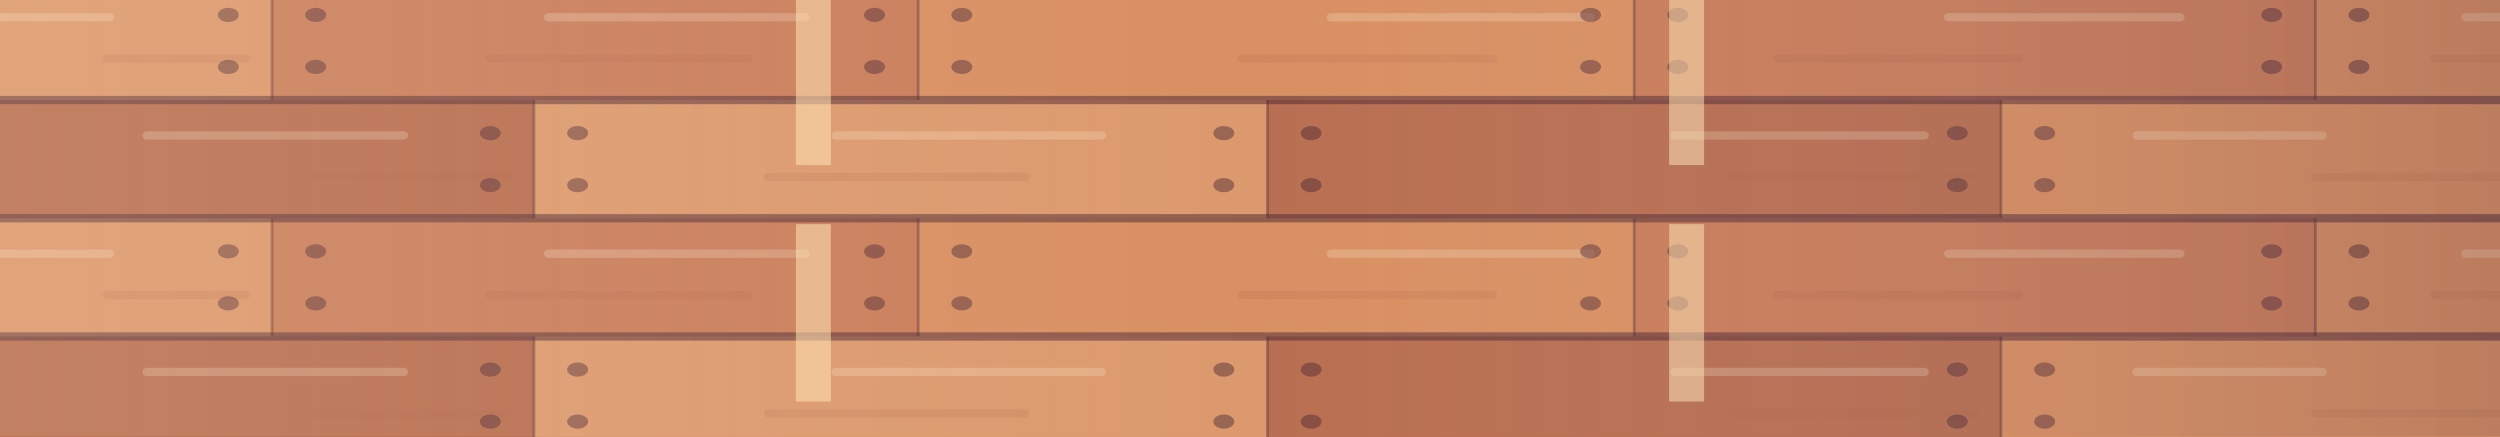
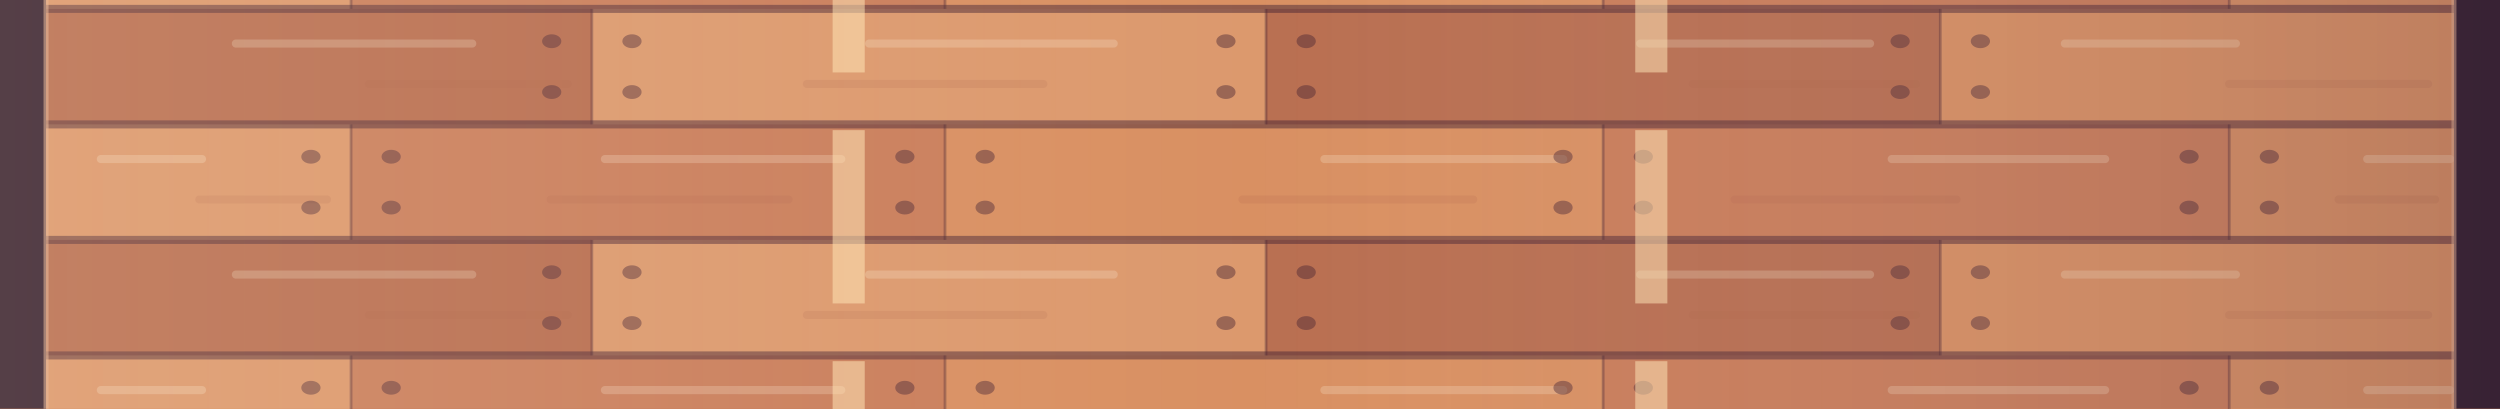
- <svg xmlns="http://www.w3.org/2000/svg" width="1890" height="330" viewBox="0 0 1890 330">
-   <rect width="1890" height="330" fill="#C97C58" />
-   <rect x="-84.84" y="-103.13" width="488.52" height="89.98" fill="#b96e50" />
-   <rect x="403.68" y="-103.13" width="554.52" height="89.98" fill="#dc996d" />
-   <rect x="958.2" y="-103.13" width="554.53" height="89.98" fill="#b96f51" />
-   <rect x="1512.73" y="-103.13" width="462.11" height="89.98" fill="#d88f62" />
-   <rect x="-84.84" y="-13.75" width="290.47" height="89.97" fill="#dc976b" />
-   <rect x="205.63" y="-13.75" width="488.51" height="89.97" fill="#ca7e5b" />
-   <rect x="694.14" y="-13.75" width="541.33" height="89.97" fill="#d99062" />
-   <rect x="1235.47" y="-13.75" width="514.92" height="89.97" fill="#ca7d5a" />
-   <rect x="1750.39" y="-13.75" width="224.45" height="89.97" fill="#d68d61" />
-   <rect x="-84.84" y="75.62" width="488.52" height="89.98" fill="#b96e50" />
-   <rect x="403.68" y="75.62" width="554.52" height="89.98" fill="#dc996d" />
-   <rect x="958.2" y="75.62" width="554.53" height="89.98" fill="#b96f51" />
-   <rect x="1512.73" y="75.62" width="462.11" height="89.98" fill="#d88f62" />
-   <rect x="-84.84" y="165" width="290.47" height="89.98" fill="#dc976b" />
-   <rect x="205.63" y="165" width="488.51" height="89.98" fill="#ca7e5b" />
-   <rect x="694.14" y="165" width="541.33" height="89.98" fill="#d99062" />
-   <rect x="1235.47" y="165" width="514.92" height="89.98" fill="#ca7d5a" />
-   <rect x="1750.39" y="165" width="224.45" height="89.98" fill="#d68d61" />
-   <rect x="-84.84" y="254.38" width="488.52" height="89.97" fill="#b96e50" />
-   <rect x="403.68" y="254.38" width="554.52" height="89.97" fill="#dc996d" />
-   <rect x="958.2" y="254.38" width="554.53" height="89.97" fill="#b96f51" />
-   <rect x="1512.73" y="254.38" width="462.11" height="89.97" fill="#d88f62" />
-   <rect x="-84.84" y="343.75" width="290.47" height="89.98" fill="#dc976b" />
-   <rect x="205.63" y="343.75" width="488.51" height="89.98" fill="#ca7e5b" />
-   <rect x="694.14" y="343.75" width="541.33" height="89.98" fill="#d99062" />
-   <rect x="1235.47" y="343.75" width="514.92" height="89.98" fill="#ca7d5a" />
-   <rect x="1750.39" y="343.75" width="224.45" height="89.98" fill="#d68d61" />
-   <rect x="-84.84" y="433.13" width="488.52" height="89.97" fill="#b96e50" />
-   <rect x="403.68" y="433.13" width="554.52" height="89.97" fill="#dc996d" />
-   <rect x="958.2" y="433.13" width="554.53" height="89.97" fill="#b96f51" />
-   <rect x="1512.73" y="433.13" width="462.11" height="89.97" fill="#d88f62" />
-   <path d="M110.89 -76.31H305.33" stroke="#FFF6DE" stroke-opacity="0.22" stroke-width="6.26" stroke-linecap="round" />
-   <path d="M220.25 -45.03H383.87" stroke="#A9604A" stroke-opacity="0.16" stroke-width="6.26" stroke-linecap="round" />
-   <path d="M631.7 -76.31H832.93" stroke="#FFF6DE" stroke-opacity="0.22" stroke-width="6.26" stroke-linecap="round" />
-   <path d="M580.52 -45.03H775.02" stroke="#A9604A" stroke-opacity="0.16" stroke-width="6.26" stroke-linecap="round" />
-   <path d="M1265.96 -76.31H1455.03" stroke="#FFF6DE" stroke-opacity="0.22" stroke-width="6.26" stroke-linecap="round" />
-   <path d="M1309.1 -45.03H1492.93" stroke="#A9604A" stroke-opacity="0.16" stroke-width="6.26" stroke-linecap="round" />
-   <path d="M1615.19 -76.31H1755.89" stroke="#FFF6DE" stroke-opacity="0.22" stroke-width="6.26" stroke-linecap="round" />
-   <path d="M1750.27 -45.03H1914.02" stroke="#A9604A" stroke-opacity="0.16" stroke-width="6.26" stroke-linecap="round" />
-   <path d="M-0.18 13.06H83.07" stroke="#FFF6DE" stroke-opacity="0.22" stroke-width="6.26" stroke-linecap="round" />
-   <path d="M80.74 44.34H185.83" stroke="#A9604A" stroke-opacity="0.16" stroke-width="6.26" stroke-linecap="round" />
-   <path d="M414.41 13.06H608.84" stroke="#FFF6DE" stroke-opacity="0.22" stroke-width="6.26" stroke-linecap="round" />
-   <path d="M369.87 44.34H565.55" stroke="#A9604A" stroke-opacity="0.16" stroke-width="6.26" stroke-linecap="round" />
-   <path d="M1006.17 13.06H1202.61" stroke="#FFF6DE" stroke-opacity="0.22" stroke-width="6.26" stroke-linecap="round" />
-   <path d="M938.75 44.34H1128.63" stroke="#A9604A" stroke-opacity="0.16" stroke-width="6.26" stroke-linecap="round" />
-   <path d="M1472.79 13.06H1648.35" stroke="#FFF6DE" stroke-opacity="0.22" stroke-width="6.26" stroke-linecap="round" />
-   <path d="M1343.57 44.34H1526.21" stroke="#A9604A" stroke-opacity="0.16" stroke-width="6.26" stroke-linecap="round" />
-   <path d="M1863.86 13.06H1932.2" stroke="#FFF6DE" stroke-opacity="0.22" stroke-width="6.26" stroke-linecap="round" />
-   <path d="M1840.31 44.34H1919.85" stroke="#A9604A" stroke-opacity="0.16" stroke-width="6.26" stroke-linecap="round" />
-   <path d="M110.89 102.44H305.33" stroke="#FFF6DE" stroke-opacity="0.22" stroke-width="6.26" stroke-linecap="round" />
-   <path d="M220.25 133.72H383.87" stroke="#A9604A" stroke-opacity="0.16" stroke-width="6.26" stroke-linecap="round" />
-   <path d="M631.7 102.44H832.93" stroke="#FFF6DE" stroke-opacity="0.22" stroke-width="6.26" stroke-linecap="round" />
-   <path d="M580.52 133.72H775.02" stroke="#A9604A" stroke-opacity="0.16" stroke-width="6.26" stroke-linecap="round" />
-   <path d="M1265.96 102.44H1455.03" stroke="#FFF6DE" stroke-opacity="0.22" stroke-width="6.26" stroke-linecap="round" />
-   <path d="M1309.1 133.72H1492.93" stroke="#A9604A" stroke-opacity="0.16" stroke-width="6.26" stroke-linecap="round" />
-   <path d="M1615.19 102.44H1755.89" stroke="#FFF6DE" stroke-opacity="0.22" stroke-width="6.26" stroke-linecap="round" />
-   <path d="M1750.27 133.72H1914.02" stroke="#A9604A" stroke-opacity="0.16" stroke-width="6.26" stroke-linecap="round" />
-   <path d="M-0.18 191.81H83.07" stroke="#FFF6DE" stroke-opacity="0.22" stroke-width="6.26" stroke-linecap="round" />
-   <path d="M80.74 223.09H185.83" stroke="#A9604A" stroke-opacity="0.16" stroke-width="6.26" stroke-linecap="round" />
-   <path d="M414.41 191.81H608.84" stroke="#FFF6DE" stroke-opacity="0.22" stroke-width="6.26" stroke-linecap="round" />
-   <path d="M369.87 223.09H565.55" stroke="#A9604A" stroke-opacity="0.16" stroke-width="6.26" stroke-linecap="round" />
-   <path d="M1006.17 191.81H1202.61" stroke="#FFF6DE" stroke-opacity="0.22" stroke-width="6.26" stroke-linecap="round" />
-   <path d="M938.75 223.09H1128.63" stroke="#A9604A" stroke-opacity="0.16" stroke-width="6.26" stroke-linecap="round" />
-   <path d="M1472.79 191.81H1648.35" stroke="#FFF6DE" stroke-opacity="0.22" stroke-width="6.26" stroke-linecap="round" />
-   <path d="M1343.57 223.09H1526.21" stroke="#A9604A" stroke-opacity="0.16" stroke-width="6.26" stroke-linecap="round" />
-   <path d="M1863.86 191.81H1932.2" stroke="#FFF6DE" stroke-opacity="0.22" stroke-width="6.26" stroke-linecap="round" />
-   <path d="M1840.31 223.09H1919.85" stroke="#A9604A" stroke-opacity="0.16" stroke-width="6.26" stroke-linecap="round" />
-   <path d="M110.89 281.19H305.33" stroke="#FFF6DE" stroke-opacity="0.22" stroke-width="6.26" stroke-linecap="round" />
-   <path d="M220.25 312.47H383.87" stroke="#A9604A" stroke-opacity="0.16" stroke-width="6.26" stroke-linecap="round" />
-   <path d="M631.7 281.19H832.93" stroke="#FFF6DE" stroke-opacity="0.22" stroke-width="6.26" stroke-linecap="round" />
-   <path d="M580.52 312.47H775.02" stroke="#A9604A" stroke-opacity="0.16" stroke-width="6.26" stroke-linecap="round" />
-   <path d="M1265.96 281.19H1455.03" stroke="#FFF6DE" stroke-opacity="0.22" stroke-width="6.26" stroke-linecap="round" />
-   <path d="M1309.1 312.47H1492.93" stroke="#A9604A" stroke-opacity="0.16" stroke-width="6.26" stroke-linecap="round" />
-   <path d="M1615.19 281.19H1755.89" stroke="#FFF6DE" stroke-opacity="0.22" stroke-width="6.26" stroke-linecap="round" />
-   <path d="M1750.27 312.47H1914.02" stroke="#A9604A" stroke-opacity="0.16" stroke-width="6.26" stroke-linecap="round" />
-   <path d="M-0.18 370.56H83.07" stroke="#FFF6DE" stroke-opacity="0.22" stroke-width="6.26" stroke-linecap="round" />
-   <path d="M80.74 401.84H185.83" stroke="#A9604A" stroke-opacity="0.16" stroke-width="6.26" stroke-linecap="round" />
-   <path d="M414.41 370.56H608.84" stroke="#FFF6DE" stroke-opacity="0.22" stroke-width="6.26" stroke-linecap="round" />
-   <path d="M369.87 401.84H565.55" stroke="#A9604A" stroke-opacity="0.16" stroke-width="6.26" stroke-linecap="round" />
-   <path d="M1006.17 370.56H1202.61" stroke="#FFF6DE" stroke-opacity="0.22" stroke-width="6.26" stroke-linecap="round" />
-   <path d="M938.75 401.84H1128.63" stroke="#A9604A" stroke-opacity="0.16" stroke-width="6.26" stroke-linecap="round" />
-   <path d="M1472.79 370.56H1648.35" stroke="#FFF6DE" stroke-opacity="0.22" stroke-width="6.26" stroke-linecap="round" />
-   <path d="M1343.57 401.84H1526.21" stroke="#A9604A" stroke-opacity="0.16" stroke-width="6.26" stroke-linecap="round" />
-   <path d="M1863.86 370.56H1932.2" stroke="#FFF6DE" stroke-opacity="0.22" stroke-width="6.26" stroke-linecap="round" />
-   <path d="M1840.31 401.84H1919.85" stroke="#A9604A" stroke-opacity="0.16" stroke-width="6.26" stroke-linecap="round" />
-   <path d="M110.89 459.94H305.33" stroke="#FFF6DE" stroke-opacity="0.22" stroke-width="6.26" stroke-linecap="round" />
-   <path d="M220.25 491.22H383.87" stroke="#A9604A" stroke-opacity="0.16" stroke-width="6.26" stroke-linecap="round" />
-   <path d="M631.7 459.94H832.93" stroke="#FFF6DE" stroke-opacity="0.22" stroke-width="6.26" stroke-linecap="round" />
-   <path d="M580.52 491.22H775.02" stroke="#A9604A" stroke-opacity="0.16" stroke-width="6.26" stroke-linecap="round" />
-   <path d="M1265.96 459.94H1455.03" stroke="#FFF6DE" stroke-opacity="0.22" stroke-width="6.26" stroke-linecap="round" />
-   <path d="M1309.1 491.22H1492.93" stroke="#A9604A" stroke-opacity="0.16" stroke-width="6.26" stroke-linecap="round" />
-   <path d="M1615.19 459.94H1755.89" stroke="#FFF6DE" stroke-opacity="0.22" stroke-width="6.26" stroke-linecap="round" />
-   <path d="M1750.27 491.22H1914.02" stroke="#A9604A" stroke-opacity="0.16" stroke-width="6.26" stroke-linecap="round" />
-   <path d="M403.68 -103.13V-13.75" stroke="#4A2734" stroke-opacity=".38" stroke-width="2.1" />
-   <path d="M958.2 -103.13V-13.75" stroke="#4A2734" stroke-opacity=".38" stroke-width="2.1" />
-   <path d="M1512.73 -103.13V-13.75" stroke="#4A2734" stroke-opacity=".38" stroke-width="2.1" />
-   <path d="M-84.84 -103.13H1974.84" stroke="#4A2734" stroke-opacity=".5" stroke-width="6.26" />
-   <path d="M205.63 -13.75V75.62" stroke="#4A2734" stroke-opacity=".38" stroke-width="2.1" />
-   <path d="M694.14 -13.75V75.62" stroke="#4A2734" stroke-opacity=".38" stroke-width="2.1" />
-   <path d="M1235.47 -13.75V75.62" stroke="#4A2734" stroke-opacity=".38" stroke-width="2.1" />
-   <path d="M1750.39 -13.75V75.62" stroke="#4A2734" stroke-opacity=".38" stroke-width="2.1" />
-   <path d="M-84.84 -13.75H1974.84" stroke="#4A2734" stroke-opacity=".5" stroke-width="6.26" />
-   <path d="M403.68 75.62V165" stroke="#4A2734" stroke-opacity=".38" stroke-width="2.1" />
-   <path d="M958.2 75.62V165" stroke="#4A2734" stroke-opacity=".38" stroke-width="2.1" />
-   <path d="M1512.73 75.62V165" stroke="#4A2734" stroke-opacity=".38" stroke-width="2.1" />
-   <path d="M-84.84 75.62H1974.84" stroke="#4A2734" stroke-opacity=".5" stroke-width="6.26" />
-   <path d="M205.63 165V254.38" stroke="#4A2734" stroke-opacity=".38" stroke-width="2.1" />
-   <path d="M694.14 165V254.38" stroke="#4A2734" stroke-opacity=".38" stroke-width="2.1" />
-   <path d="M1235.47 165V254.38" stroke="#4A2734" stroke-opacity=".38" stroke-width="2.1" />
-   <path d="M1750.39 165V254.38" stroke="#4A2734" stroke-opacity=".38" stroke-width="2.1" />
-   <path d="M-84.84 165H1974.84" stroke="#4A2734" stroke-opacity=".5" stroke-width="6.26" />
-   <path d="M403.68 254.38V343.75" stroke="#4A2734" stroke-opacity=".38" stroke-width="2.1" />
-   <path d="M958.2 254.38V343.75" stroke="#4A2734" stroke-opacity=".38" stroke-width="2.1" />
-   <path d="M1512.73 254.38V343.75" stroke="#4A2734" stroke-opacity=".38" stroke-width="2.1" />
-   <path d="M-84.84 254.38H1974.84" stroke="#4A2734" stroke-opacity=".5" stroke-width="6.26" />
-   <path d="M205.63 343.75V433.13" stroke="#4A2734" stroke-opacity=".38" stroke-width="2.1" />
-   <path d="M694.14 343.75V433.13" stroke="#4A2734" stroke-opacity=".38" stroke-width="2.1" />
-   <path d="M1235.47 343.75V433.13" stroke="#4A2734" stroke-opacity=".38" stroke-width="2.1" />
-   <path d="M1750.39 343.75V433.13" stroke="#4A2734" stroke-opacity=".38" stroke-width="2.1" />
-   <path d="M-84.84 343.75H1974.84" stroke="#4A2734" stroke-opacity=".5" stroke-width="6.26" />
-   <path d="M403.68 433.13V522.5" stroke="#4A2734" stroke-opacity=".38" stroke-width="2.1" />
-   <path d="M958.2 433.13V522.5" stroke="#4A2734" stroke-opacity=".38" stroke-width="2.1" />
-   <path d="M1512.73 433.13V522.5" stroke="#4A2734" stroke-opacity=".38" stroke-width="2.1" />
-   <path d="M-84.84 433.13H1974.84" stroke="#4A2734" stroke-opacity=".5" stroke-width="6.26" />
-   <ellipse cx="370.67" cy="-78.1" rx="7.92" ry="5.36" fill="#4A2734" fill-opacity=".45" />
-   <ellipse cx="370.67" cy="-38.78" rx="7.92" ry="5.36" fill="#4A2734" fill-opacity=".45" />
-   <ellipse cx="436.68" cy="-78.1" rx="7.92" ry="5.36" fill="#4A2734" fill-opacity=".45" />
-   <ellipse cx="436.68" cy="-38.78" rx="7.92" ry="5.36" fill="#4A2734" fill-opacity=".45" />
-   <ellipse cx="925.2" cy="-78.1" rx="7.92" ry="5.36" fill="#4A2734" fill-opacity=".45" />
-   <ellipse cx="925.2" cy="-38.78" rx="7.92" ry="5.36" fill="#4A2734" fill-opacity=".45" />
-   <ellipse cx="991.21" cy="-78.1" rx="7.92" ry="5.36" fill="#4A2734" fill-opacity=".45" />
-   <ellipse cx="991.21" cy="-38.78" rx="7.92" ry="5.36" fill="#4A2734" fill-opacity=".45" />
-   <ellipse cx="1479.72" cy="-78.1" rx="7.92" ry="5.36" fill="#4A2734" fill-opacity=".45" />
-   <ellipse cx="1479.72" cy="-38.78" rx="7.92" ry="5.36" fill="#4A2734" fill-opacity=".45" />
-   <ellipse cx="1545.74" cy="-78.1" rx="7.92" ry="5.36" fill="#4A2734" fill-opacity=".45" />
-   <ellipse cx="1545.74" cy="-38.78" rx="7.92" ry="5.36" fill="#4A2734" fill-opacity=".45" />
-   <ellipse cx="172.62" cy="11.27" rx="7.92" ry="5.36" fill="#4A2734" fill-opacity=".45" />
-   <ellipse cx="172.62" cy="50.6" rx="7.92" ry="5.36" fill="#4A2734" fill-opacity=".45" />
-   <ellipse cx="238.64" cy="11.27" rx="7.92" ry="5.36" fill="#4A2734" fill-opacity=".45" />
-   <ellipse cx="238.64" cy="50.6" rx="7.92" ry="5.36" fill="#4A2734" fill-opacity=".45" />
-   <ellipse cx="661.13" cy="11.27" rx="7.92" ry="5.36" fill="#4A2734" fill-opacity=".45" />
-   <ellipse cx="661.13" cy="50.6" rx="7.92" ry="5.36" fill="#4A2734" fill-opacity=".45" />
-   <ellipse cx="727.15" cy="11.27" rx="7.92" ry="5.36" fill="#4A2734" fill-opacity=".45" />
-   <ellipse cx="727.15" cy="50.6" rx="7.92" ry="5.36" fill="#4A2734" fill-opacity=".45" />
-   <ellipse cx="1202.46" cy="11.27" rx="7.92" ry="5.36" fill="#4A2734" fill-opacity=".45" />
-   <ellipse cx="1202.46" cy="50.6" rx="7.92" ry="5.36" fill="#4A2734" fill-opacity=".45" />
-   <ellipse cx="1268.47" cy="11.27" rx="7.92" ry="5.36" fill="#4A2734" fill-opacity=".45" />
-   <ellipse cx="1268.47" cy="50.6" rx="7.92" ry="5.36" fill="#4A2734" fill-opacity=".45" />
-   <ellipse cx="1717.38" cy="11.27" rx="7.92" ry="5.36" fill="#4A2734" fill-opacity=".45" />
-   <ellipse cx="1717.38" cy="50.6" rx="7.92" ry="5.36" fill="#4A2734" fill-opacity=".45" />
-   <ellipse cx="1783.39" cy="11.27" rx="7.92" ry="5.36" fill="#4A2734" fill-opacity=".45" />
-   <ellipse cx="1783.39" cy="50.6" rx="7.92" ry="5.36" fill="#4A2734" fill-opacity=".45" />
-   <ellipse cx="370.67" cy="100.65" rx="7.92" ry="5.36" fill="#4A2734" fill-opacity=".45" />
-   <ellipse cx="370.67" cy="139.97" rx="7.92" ry="5.36" fill="#4A2734" fill-opacity=".45" />
-   <ellipse cx="436.68" cy="100.65" rx="7.92" ry="5.36" fill="#4A2734" fill-opacity=".45" />
-   <ellipse cx="436.68" cy="139.97" rx="7.92" ry="5.36" fill="#4A2734" fill-opacity=".45" />
-   <ellipse cx="925.2" cy="100.65" rx="7.92" ry="5.36" fill="#4A2734" fill-opacity=".45" />
-   <ellipse cx="925.2" cy="139.97" rx="7.92" ry="5.36" fill="#4A2734" fill-opacity=".45" />
-   <ellipse cx="991.21" cy="100.65" rx="7.92" ry="5.36" fill="#4A2734" fill-opacity=".45" />
-   <ellipse cx="991.21" cy="139.97" rx="7.92" ry="5.36" fill="#4A2734" fill-opacity=".45" />
-   <ellipse cx="1479.72" cy="100.65" rx="7.92" ry="5.36" fill="#4A2734" fill-opacity=".45" />
-   <ellipse cx="1479.72" cy="139.97" rx="7.92" ry="5.36" fill="#4A2734" fill-opacity=".45" />
-   <ellipse cx="1545.74" cy="100.65" rx="7.92" ry="5.36" fill="#4A2734" fill-opacity=".45" />
-   <ellipse cx="1545.74" cy="139.97" rx="7.92" ry="5.36" fill="#4A2734" fill-opacity=".45" />
-   <ellipse cx="172.62" cy="190.03" rx="7.92" ry="5.36" fill="#4A2734" fill-opacity=".45" />
-   <ellipse cx="172.62" cy="229.35" rx="7.92" ry="5.36" fill="#4A2734" fill-opacity=".45" />
-   <ellipse cx="238.64" cy="190.03" rx="7.92" ry="5.36" fill="#4A2734" fill-opacity=".45" />
-   <ellipse cx="238.64" cy="229.35" rx="7.92" ry="5.36" fill="#4A2734" fill-opacity=".45" />
-   <ellipse cx="661.13" cy="190.03" rx="7.92" ry="5.36" fill="#4A2734" fill-opacity=".45" />
-   <ellipse cx="661.13" cy="229.35" rx="7.92" ry="5.36" fill="#4A2734" fill-opacity=".45" />
-   <ellipse cx="727.15" cy="190.03" rx="7.92" ry="5.36" fill="#4A2734" fill-opacity=".45" />
-   <ellipse cx="727.15" cy="229.35" rx="7.92" ry="5.36" fill="#4A2734" fill-opacity=".45" />
-   <ellipse cx="1202.46" cy="190.03" rx="7.92" ry="5.36" fill="#4A2734" fill-opacity=".45" />
-   <ellipse cx="1202.46" cy="229.35" rx="7.92" ry="5.36" fill="#4A2734" fill-opacity=".45" />
-   <ellipse cx="1268.47" cy="190.03" rx="7.92" ry="5.36" fill="#4A2734" fill-opacity=".45" />
-   <ellipse cx="1268.47" cy="229.35" rx="7.92" ry="5.36" fill="#4A2734" fill-opacity=".45" />
-   <ellipse cx="1717.38" cy="190.03" rx="7.92" ry="5.36" fill="#4A2734" fill-opacity=".45" />
-   <ellipse cx="1717.38" cy="229.35" rx="7.92" ry="5.36" fill="#4A2734" fill-opacity=".45" />
-   <ellipse cx="1783.39" cy="190.03" rx="7.92" ry="5.36" fill="#4A2734" fill-opacity=".45" />
-   <ellipse cx="1783.39" cy="229.35" rx="7.92" ry="5.36" fill="#4A2734" fill-opacity=".45" />
-   <ellipse cx="370.67" cy="279.4" rx="7.92" ry="5.36" fill="#4A2734" fill-opacity=".45" />
-   <ellipse cx="370.67" cy="318.73" rx="7.92" ry="5.36" fill="#4A2734" fill-opacity=".45" />
-   <ellipse cx="436.68" cy="279.4" rx="7.92" ry="5.36" fill="#4A2734" fill-opacity=".45" />
-   <ellipse cx="436.68" cy="318.73" rx="7.92" ry="5.36" fill="#4A2734" fill-opacity=".45" />
-   <ellipse cx="925.2" cy="279.4" rx="7.92" ry="5.36" fill="#4A2734" fill-opacity=".45" />
-   <ellipse cx="925.2" cy="318.73" rx="7.92" ry="5.36" fill="#4A2734" fill-opacity=".45" />
-   <ellipse cx="991.21" cy="279.4" rx="7.92" ry="5.36" fill="#4A2734" fill-opacity=".45" />
-   <ellipse cx="991.21" cy="318.73" rx="7.92" ry="5.36" fill="#4A2734" fill-opacity=".45" />
-   <ellipse cx="1479.72" cy="279.4" rx="7.92" ry="5.36" fill="#4A2734" fill-opacity=".45" />
-   <ellipse cx="1479.72" cy="318.73" rx="7.92" ry="5.36" fill="#4A2734" fill-opacity=".45" />
-   <ellipse cx="1545.74" cy="279.4" rx="7.92" ry="5.36" fill="#4A2734" fill-opacity=".45" />
-   <ellipse cx="1545.74" cy="318.73" rx="7.92" ry="5.36" fill="#4A2734" fill-opacity=".45" />
-   <ellipse cx="172.62" cy="368.78" rx="7.92" ry="5.36" fill="#4A2734" fill-opacity=".45" />
-   <ellipse cx="172.62" cy="408.1" rx="7.92" ry="5.36" fill="#4A2734" fill-opacity=".45" />
-   <ellipse cx="238.64" cy="368.78" rx="7.92" ry="5.36" fill="#4A2734" fill-opacity=".45" />
-   <ellipse cx="238.64" cy="408.1" rx="7.92" ry="5.36" fill="#4A2734" fill-opacity=".45" />
-   <ellipse cx="661.13" cy="368.78" rx="7.92" ry="5.36" fill="#4A2734" fill-opacity=".45" />
-   <ellipse cx="661.13" cy="408.1" rx="7.92" ry="5.36" fill="#4A2734" fill-opacity=".45" />
-   <ellipse cx="727.15" cy="368.78" rx="7.92" ry="5.36" fill="#4A2734" fill-opacity=".45" />
-   <ellipse cx="727.15" cy="408.1" rx="7.92" ry="5.36" fill="#4A2734" fill-opacity=".45" />
-   <ellipse cx="1202.46" cy="368.78" rx="7.92" ry="5.36" fill="#4A2734" fill-opacity=".45" />
-   <ellipse cx="1202.46" cy="408.1" rx="7.92" ry="5.36" fill="#4A2734" fill-opacity=".45" />
-   <ellipse cx="1268.47" cy="368.78" rx="7.92" ry="5.36" fill="#4A2734" fill-opacity=".45" />
-   <ellipse cx="1268.47" cy="408.1" rx="7.92" ry="5.36" fill="#4A2734" fill-opacity=".45" />
-   <ellipse cx="1717.38" cy="368.78" rx="7.92" ry="5.36" fill="#4A2734" fill-opacity=".45" />
-   <ellipse cx="1717.38" cy="408.1" rx="7.92" ry="5.36" fill="#4A2734" fill-opacity=".45" />
-   <ellipse cx="1783.39" cy="368.78" rx="7.92" ry="5.36" fill="#4A2734" fill-opacity=".45" />
-   <ellipse cx="1783.39" cy="408.1" rx="7.92" ry="5.36" fill="#4A2734" fill-opacity=".45" />
-   <ellipse cx="370.67" cy="458.15" rx="7.92" ry="5.36" fill="#4A2734" fill-opacity=".45" />
-   <ellipse cx="370.67" cy="497.48" rx="7.92" ry="5.36" fill="#4A2734" fill-opacity=".45" />
-   <ellipse cx="436.68" cy="458.15" rx="7.92" ry="5.36" fill="#4A2734" fill-opacity=".45" />
-   <ellipse cx="436.68" cy="497.48" rx="7.92" ry="5.36" fill="#4A2734" fill-opacity=".45" />
-   <ellipse cx="925.2" cy="458.15" rx="7.92" ry="5.36" fill="#4A2734" fill-opacity=".45" />
-   <ellipse cx="925.2" cy="497.48" rx="7.92" ry="5.36" fill="#4A2734" fill-opacity=".45" />
-   <ellipse cx="991.21" cy="458.15" rx="7.92" ry="5.36" fill="#4A2734" fill-opacity=".45" />
-   <ellipse cx="991.21" cy="497.48" rx="7.92" ry="5.36" fill="#4A2734" fill-opacity=".45" />
-   <ellipse cx="1479.72" cy="458.15" rx="7.92" ry="5.36" fill="#4A2734" fill-opacity=".45" />
-   <ellipse cx="1479.72" cy="497.48" rx="7.92" ry="5.36" fill="#4A2734" fill-opacity=".45" />
-   <ellipse cx="1545.74" cy="458.15" rx="7.92" ry="5.36" fill="#4A2734" fill-opacity=".45" />
-   <ellipse cx="1545.74" cy="497.48" rx="7.92" ry="5.36" fill="#4A2734" fill-opacity=".45" />
-   <rect x="601.72" y="-9.28" width="26.41" height="134.06" fill="#FFE1B0" fill-opacity=".55" />
-   <rect x="1261.87" y="-9.28" width="26.41" height="134.06" fill="#FFE1B0" fill-opacity=".55" />
-   <rect x="601.72" y="169.47" width="26.41" height="134.06" fill="#FFE1B0" fill-opacity=".55" />
-   <rect x="1261.87" y="169.47" width="26.41" height="134.06" fill="#FFE1B0" fill-opacity=".55" />
-   <rect x="601.72" y="348.22" width="26.41" height="134.06" fill="#FFE1B0" fill-opacity=".55" />
-   <rect x="1261.87" y="348.22" width="26.41" height="134.06" fill="#FFE1B0" fill-opacity=".55" />
-   <rect x="-84.84" y="0" width="39.61" height="330" fill="#3A2230" />
-   <rect x="1935.23" y="0" width="39.61" height="330" fill="#3A2230" />
-   <path d="M-45.23 0V330M1935.23 0V330" stroke="#e4b191" stroke-opacity=".55" stroke-width="3.78" />
+ <svg xmlns="http://www.w3.org/2000/svg" width="1890" height="309" viewBox="0 0 1890 309">
+   <rect width="1890" height="309" fill="#C97C58" />
+   <rect x="-1.6" y="-167.93" width="449.03" height="87.92" fill="#b96e50" />
+   <rect x="447.43" y="-167.93" width="509.71" height="87.92" fill="#dc996d" />
+   <rect x="957.14" y="-167.93" width="509.7" height="87.92" fill="#b96f51" />
+   <rect x="1466.84" y="-167.93" width="424.76" height="87.92" fill="#d88f62" />
+   <rect x="-1.6" y="-80.61" width="266.99" height="87.93" fill="#dc976b" />
+   <rect x="265.39" y="-80.61" width="449.03" height="87.93" fill="#ca7e5b" />
+   <rect x="714.42" y="-80.61" width="497.57" height="87.93" fill="#d99062" />
+   <rect x="1211.99" y="-80.61" width="473.3" height="87.93" fill="#ca7d5a" />
+   <rect x="1685.29" y="-80.61" width="206.31" height="87.93" fill="#d68d61" />
+   <rect x="-1.6" y="6.72" width="449.03" height="87.92" fill="#b96e50" />
+   <rect x="447.43" y="6.72" width="509.71" height="87.92" fill="#dc996d" />
+   <rect x="957.14" y="6.72" width="509.7" height="87.92" fill="#b96f51" />
+   <rect x="1466.84" y="6.72" width="424.76" height="87.92" fill="#d88f62" />
+   <rect x="-1.6" y="94.04" width="266.99" height="87.93" fill="#dc976b" />
+   <rect x="265.39" y="94.04" width="449.03" height="87.93" fill="#ca7e5b" />
+   <rect x="714.42" y="94.04" width="497.57" height="87.93" fill="#d99062" />
+   <rect x="1211.99" y="94.04" width="473.3" height="87.93" fill="#ca7d5a" />
+   <rect x="1685.29" y="94.04" width="206.31" height="87.93" fill="#d68d61" />
+   <rect x="-1.6" y="181.37" width="449.03" height="87.93" fill="#b96e50" />
+   <rect x="447.43" y="181.37" width="509.71" height="87.93" fill="#dc996d" />
+   <rect x="957.14" y="181.37" width="509.7" height="87.93" fill="#b96f51" />
+   <rect x="1466.84" y="181.37" width="424.76" height="87.93" fill="#d88f62" />
+   <rect x="-1.6" y="268.7" width="266.99" height="87.92" fill="#dc976b" />
+   <rect x="265.39" y="268.7" width="449.03" height="87.92" fill="#ca7e5b" />
+   <rect x="714.42" y="268.7" width="497.57" height="87.92" fill="#d99062" />
+   <rect x="1211.99" y="268.7" width="473.3" height="87.92" fill="#ca7d5a" />
+   <rect x="1685.29" y="268.7" width="206.31" height="87.92" fill="#d68d61" />
+   <rect x="-1.6" y="356.02" width="449.03" height="87.93" fill="#b96e50" />
+   <rect x="447.43" y="356.02" width="509.71" height="87.93" fill="#dc996d" />
+   <rect x="957.14" y="356.02" width="509.7" height="87.93" fill="#b96f51" />
+   <rect x="1466.84" y="356.02" width="424.76" height="87.93" fill="#d88f62" />
+   <rect x="-1.6" y="443.35" width="266.99" height="87.92" fill="#dc976b" />
+   <rect x="265.39" y="443.35" width="449.03" height="87.92" fill="#ca7e5b" />
+   <rect x="714.42" y="443.35" width="497.57" height="87.92" fill="#d99062" />
+   <rect x="1211.99" y="443.35" width="473.3" height="87.92" fill="#ca7d5a" />
+   <rect x="1685.29" y="443.35" width="206.31" height="87.92" fill="#d68d61" />
+   <path d="M178.31 -141.74H357.03" stroke="#FFF6DE" stroke-opacity="0.22" stroke-width="6.11" stroke-linecap="round" />
+   <path d="M278.83 -111.17H429.23" stroke="#A9604A" stroke-opacity="0.16" stroke-width="6.11" stroke-linecap="round" />
+   <path d="M657.02 -141.74H841.98" stroke="#FFF6DE" stroke-opacity="0.22" stroke-width="6.11" stroke-linecap="round" />
+   <path d="M609.98 -111.17H788.76" stroke="#A9604A" stroke-opacity="0.16" stroke-width="6.11" stroke-linecap="round" />
+   <path d="M1240.02 -141.74H1413.8" stroke="#FFF6DE" stroke-opacity="0.22" stroke-width="6.11" stroke-linecap="round" />
+   <path d="M1279.67 -111.17H1448.64" stroke="#A9604A" stroke-opacity="0.16" stroke-width="6.11" stroke-linecap="round" />
+   <path d="M1561.02 -141.74H1690.35" stroke="#FFF6DE" stroke-opacity="0.22" stroke-width="6.11" stroke-linecap="round" />
+   <path d="M1685.18 -111.17H1835.69" stroke="#A9604A" stroke-opacity="0.16" stroke-width="6.11" stroke-linecap="round" />
+   <path d="M76.22 -54.41H152.73" stroke="#FFF6DE" stroke-opacity="0.22" stroke-width="6.11" stroke-linecap="round" />
+   <path d="M150.6 -23.85H247.19" stroke="#A9604A" stroke-opacity="0.16" stroke-width="6.11" stroke-linecap="round" />
+   <path d="M457.29 -54.41H636.01" stroke="#FFF6DE" stroke-opacity="0.22" stroke-width="6.11" stroke-linecap="round" />
+   <path d="M416.35 -23.85H596.22" stroke="#A9604A" stroke-opacity="0.16" stroke-width="6.11" stroke-linecap="round" />
+   <path d="M1001.23 -54.41H1181.79" stroke="#FFF6DE" stroke-opacity="0.22" stroke-width="6.11" stroke-linecap="round" />
+   <path d="M939.26 -23.85H1113.78" stroke="#A9604A" stroke-opacity="0.16" stroke-width="6.11" stroke-linecap="round" />
+   <path d="M1430.13 -54.41H1591.5" stroke="#FFF6DE" stroke-opacity="0.22" stroke-width="6.11" stroke-linecap="round" />
+   <path d="M1311.36 -23.85H1479.23" stroke="#A9604A" stroke-opacity="0.16" stroke-width="6.11" stroke-linecap="round" />
+   <path d="M1789.59 -54.41H1852.41" stroke="#FFF6DE" stroke-opacity="0.22" stroke-width="6.11" stroke-linecap="round" />
+   <path d="M1767.95 -23.85H1841.06" stroke="#A9604A" stroke-opacity="0.16" stroke-width="6.11" stroke-linecap="round" />
+   <path d="M178.31 32.92H357.03" stroke="#FFF6DE" stroke-opacity="0.22" stroke-width="6.11" stroke-linecap="round" />
+   <path d="M278.83 63.48H429.23" stroke="#A9604A" stroke-opacity="0.16" stroke-width="6.11" stroke-linecap="round" />
+   <path d="M657.02 32.92H841.98" stroke="#FFF6DE" stroke-opacity="0.22" stroke-width="6.11" stroke-linecap="round" />
+   <path d="M609.98 63.48H788.76" stroke="#A9604A" stroke-opacity="0.16" stroke-width="6.11" stroke-linecap="round" />
+   <path d="M1240.02 32.92H1413.8" stroke="#FFF6DE" stroke-opacity="0.22" stroke-width="6.11" stroke-linecap="round" />
+   <path d="M1279.67 63.48H1448.64" stroke="#A9604A" stroke-opacity="0.16" stroke-width="6.11" stroke-linecap="round" />
+   <path d="M1561.02 32.92H1690.35" stroke="#FFF6DE" stroke-opacity="0.22" stroke-width="6.11" stroke-linecap="round" />
+   <path d="M1685.18 63.48H1835.69" stroke="#A9604A" stroke-opacity="0.16" stroke-width="6.11" stroke-linecap="round" />
+   <path d="M76.22 120.24H152.73" stroke="#FFF6DE" stroke-opacity="0.22" stroke-width="6.11" stroke-linecap="round" />
+   <path d="M150.6 150.81H247.19" stroke="#A9604A" stroke-opacity="0.16" stroke-width="6.11" stroke-linecap="round" />
+   <path d="M457.29 120.24H636.01" stroke="#FFF6DE" stroke-opacity="0.22" stroke-width="6.11" stroke-linecap="round" />
+   <path d="M416.35 150.81H596.22" stroke="#A9604A" stroke-opacity="0.16" stroke-width="6.11" stroke-linecap="round" />
+   <path d="M1001.23 120.24H1181.79" stroke="#FFF6DE" stroke-opacity="0.22" stroke-width="6.11" stroke-linecap="round" />
+   <path d="M939.26 150.81H1113.78" stroke="#A9604A" stroke-opacity="0.16" stroke-width="6.11" stroke-linecap="round" />
+   <path d="M1430.13 120.24H1591.5" stroke="#FFF6DE" stroke-opacity="0.22" stroke-width="6.11" stroke-linecap="round" />
+   <path d="M1311.36 150.81H1479.23" stroke="#A9604A" stroke-opacity="0.16" stroke-width="6.11" stroke-linecap="round" />
+   <path d="M1789.59 120.24H1852.41" stroke="#FFF6DE" stroke-opacity="0.22" stroke-width="6.11" stroke-linecap="round" />
+   <path d="M1767.95 150.81H1841.06" stroke="#A9604A" stroke-opacity="0.16" stroke-width="6.11" stroke-linecap="round" />
+   <path d="M178.31 207.57H357.03" stroke="#FFF6DE" stroke-opacity="0.22" stroke-width="6.11" stroke-linecap="round" />
+   <path d="M278.83 238.13H429.23" stroke="#A9604A" stroke-opacity="0.16" stroke-width="6.11" stroke-linecap="round" />
+   <path d="M657.02 207.57H841.98" stroke="#FFF6DE" stroke-opacity="0.22" stroke-width="6.11" stroke-linecap="round" />
+   <path d="M609.98 238.13H788.76" stroke="#A9604A" stroke-opacity="0.16" stroke-width="6.11" stroke-linecap="round" />
+   <path d="M1240.02 207.57H1413.8" stroke="#FFF6DE" stroke-opacity="0.22" stroke-width="6.11" stroke-linecap="round" />
+   <path d="M1279.67 238.13H1448.64" stroke="#A9604A" stroke-opacity="0.16" stroke-width="6.11" stroke-linecap="round" />
+   <path d="M1561.02 207.57H1690.35" stroke="#FFF6DE" stroke-opacity="0.22" stroke-width="6.11" stroke-linecap="round" />
+   <path d="M1685.18 238.13H1835.69" stroke="#A9604A" stroke-opacity="0.16" stroke-width="6.11" stroke-linecap="round" />
+   <path d="M76.22 294.89H152.73" stroke="#FFF6DE" stroke-opacity="0.22" stroke-width="6.11" stroke-linecap="round" />
+   <path d="M150.6 325.46H247.19" stroke="#A9604A" stroke-opacity="0.16" stroke-width="6.11" stroke-linecap="round" />
+   <path d="M457.29 294.89H636.01" stroke="#FFF6DE" stroke-opacity="0.22" stroke-width="6.11" stroke-linecap="round" />
+   <path d="M416.35 325.46H596.22" stroke="#A9604A" stroke-opacity="0.16" stroke-width="6.11" stroke-linecap="round" />
+   <path d="M1001.23 294.89H1181.79" stroke="#FFF6DE" stroke-opacity="0.22" stroke-width="6.11" stroke-linecap="round" />
+   <path d="M939.26 325.46H1113.78" stroke="#A9604A" stroke-opacity="0.16" stroke-width="6.11" stroke-linecap="round" />
+   <path d="M1430.13 294.89H1591.5" stroke="#FFF6DE" stroke-opacity="0.22" stroke-width="6.11" stroke-linecap="round" />
+   <path d="M1311.36 325.46H1479.23" stroke="#A9604A" stroke-opacity="0.16" stroke-width="6.11" stroke-linecap="round" />
+   <path d="M1789.59 294.89H1852.41" stroke="#FFF6DE" stroke-opacity="0.22" stroke-width="6.11" stroke-linecap="round" />
+   <path d="M1767.95 325.46H1841.06" stroke="#A9604A" stroke-opacity="0.16" stroke-width="6.11" stroke-linecap="round" />
+   <path d="M178.31 382.22H357.03" stroke="#FFF6DE" stroke-opacity="0.22" stroke-width="6.11" stroke-linecap="round" />
+   <path d="M278.83 412.78H429.23" stroke="#A9604A" stroke-opacity="0.16" stroke-width="6.11" stroke-linecap="round" />
+   <path d="M657.02 382.22H841.98" stroke="#FFF6DE" stroke-opacity="0.22" stroke-width="6.11" stroke-linecap="round" />
+   <path d="M609.98 412.78H788.76" stroke="#A9604A" stroke-opacity="0.16" stroke-width="6.11" stroke-linecap="round" />
+   <path d="M1240.02 382.22H1413.8" stroke="#FFF6DE" stroke-opacity="0.22" stroke-width="6.11" stroke-linecap="round" />
+   <path d="M1279.67 412.78H1448.64" stroke="#A9604A" stroke-opacity="0.16" stroke-width="6.11" stroke-linecap="round" />
+   <path d="M1561.02 382.22H1690.35" stroke="#FFF6DE" stroke-opacity="0.22" stroke-width="6.11" stroke-linecap="round" />
+   <path d="M1685.18 412.78H1835.69" stroke="#A9604A" stroke-opacity="0.16" stroke-width="6.11" stroke-linecap="round" />
+   <path d="M76.22 469.55H152.73" stroke="#FFF6DE" stroke-opacity="0.22" stroke-width="6.11" stroke-linecap="round" />
+   <path d="M150.6 500.11H247.19" stroke="#A9604A" stroke-opacity="0.16" stroke-width="6.11" stroke-linecap="round" />
+   <path d="M457.29 469.55H636.01" stroke="#FFF6DE" stroke-opacity="0.22" stroke-width="6.11" stroke-linecap="round" />
+   <path d="M416.35 500.11H596.22" stroke="#A9604A" stroke-opacity="0.16" stroke-width="6.11" stroke-linecap="round" />
+   <path d="M1001.23 469.55H1181.79" stroke="#FFF6DE" stroke-opacity="0.22" stroke-width="6.11" stroke-linecap="round" />
+   <path d="M939.26 500.11H1113.78" stroke="#A9604A" stroke-opacity="0.16" stroke-width="6.11" stroke-linecap="round" />
+   <path d="M1430.13 469.55H1591.5" stroke="#FFF6DE" stroke-opacity="0.22" stroke-width="6.11" stroke-linecap="round" />
+   <path d="M1311.36 500.11H1479.23" stroke="#A9604A" stroke-opacity="0.16" stroke-width="6.11" stroke-linecap="round" />
+   <path d="M1789.59 469.55H1852.41" stroke="#FFF6DE" stroke-opacity="0.22" stroke-width="6.11" stroke-linecap="round" />
+   <path d="M1767.95 500.11H1841.06" stroke="#A9604A" stroke-opacity="0.16" stroke-width="6.11" stroke-linecap="round" />
+   <path d="M447.43 -167.93V-80.61" stroke="#4A2734" stroke-opacity=".38" stroke-width="2.1" />
+   <path d="M957.14 -167.93V-80.61" stroke="#4A2734" stroke-opacity=".38" stroke-width="2.1" />
+   <path d="M1466.84 -167.93V-80.61" stroke="#4A2734" stroke-opacity=".38" stroke-width="2.1" />
+   <path d="M-1.6 -167.93H1891.6" stroke="#4A2734" stroke-opacity=".5" stroke-width="6.11" />
+   <path d="M265.39 -80.61V6.72" stroke="#4A2734" stroke-opacity=".38" stroke-width="2.1" />
+   <path d="M714.42 -80.61V6.72" stroke="#4A2734" stroke-opacity=".38" stroke-width="2.1" />
+   <path d="M1211.99 -80.61V6.72" stroke="#4A2734" stroke-opacity=".38" stroke-width="2.1" />
+   <path d="M1685.29 -80.61V6.72" stroke="#4A2734" stroke-opacity=".38" stroke-width="2.1" />
+   <path d="M-1.6 -80.61H1891.6" stroke="#4A2734" stroke-opacity=".5" stroke-width="6.11" />
+   <path d="M447.43 6.72V94.04" stroke="#4A2734" stroke-opacity=".38" stroke-width="2.1" />
+   <path d="M957.14 6.72V94.04" stroke="#4A2734" stroke-opacity=".38" stroke-width="2.1" />
+   <path d="M1466.84 6.72V94.04" stroke="#4A2734" stroke-opacity=".38" stroke-width="2.1" />
+   <path d="M-1.6 6.72H1891.6" stroke="#4A2734" stroke-opacity=".5" stroke-width="6.11" />
+   <path d="M265.39 94.04V181.37" stroke="#4A2734" stroke-opacity=".38" stroke-width="2.1" />
+   <path d="M714.42 94.04V181.37" stroke="#4A2734" stroke-opacity=".38" stroke-width="2.1" />
+   <path d="M1211.99 94.04V181.37" stroke="#4A2734" stroke-opacity=".38" stroke-width="2.1" />
+   <path d="M1685.29 94.04V181.37" stroke="#4A2734" stroke-opacity=".38" stroke-width="2.1" />
+   <path d="M-1.6 94.04H1891.6" stroke="#4A2734" stroke-opacity=".5" stroke-width="6.11" />
+   <path d="M447.43 181.37V268.7" stroke="#4A2734" stroke-opacity=".38" stroke-width="2.1" />
+   <path d="M957.14 181.37V268.7" stroke="#4A2734" stroke-opacity=".38" stroke-width="2.1" />
+   <path d="M1466.84 181.37V268.7" stroke="#4A2734" stroke-opacity=".38" stroke-width="2.1" />
+   <path d="M-1.6 181.37H1891.6" stroke="#4A2734" stroke-opacity=".5" stroke-width="6.11" />
+   <path d="M265.39 268.7V356.02" stroke="#4A2734" stroke-opacity=".38" stroke-width="2.1" />
+   <path d="M714.42 268.7V356.02" stroke="#4A2734" stroke-opacity=".38" stroke-width="2.1" />
+   <path d="M1211.99 268.7V356.02" stroke="#4A2734" stroke-opacity=".38" stroke-width="2.1" />
+   <path d="M1685.29 268.7V356.02" stroke="#4A2734" stroke-opacity=".38" stroke-width="2.1" />
+   <path d="M-1.6 268.7H1891.6" stroke="#4A2734" stroke-opacity=".5" stroke-width="6.11" />
+   <path d="M447.43 356.02V443.35" stroke="#4A2734" stroke-opacity=".38" stroke-width="2.1" />
+   <path d="M957.14 356.02V443.35" stroke="#4A2734" stroke-opacity=".38" stroke-width="2.1" />
+   <path d="M1466.84 356.02V443.35" stroke="#4A2734" stroke-opacity=".38" stroke-width="2.1" />
+   <path d="M-1.6 356.02H1891.6" stroke="#4A2734" stroke-opacity=".5" stroke-width="6.11" />
+   <path d="M265.39 443.35V530.67" stroke="#4A2734" stroke-opacity=".38" stroke-width="2.1" />
+   <path d="M714.42 443.35V530.67" stroke="#4A2734" stroke-opacity=".38" stroke-width="2.1" />
+   <path d="M1211.99 443.35V530.67" stroke="#4A2734" stroke-opacity=".38" stroke-width="2.1" />
+   <path d="M1685.29 443.35V530.67" stroke="#4A2734" stroke-opacity=".38" stroke-width="2.1" />
+   <path d="M-1.6 443.35H1891.6" stroke="#4A2734" stroke-opacity=".5" stroke-width="6.11" />
+   <ellipse cx="417.09" cy="-143.48" rx="7.28" ry="5.24" fill="#4A2734" fill-opacity=".45" />
+   <ellipse cx="417.09" cy="-105.06" rx="7.28" ry="5.24" fill="#4A2734" fill-opacity=".45" />
+   <ellipse cx="477.77" cy="-143.48" rx="7.28" ry="5.24" fill="#4A2734" fill-opacity=".45" />
+   <ellipse cx="477.77" cy="-105.06" rx="7.28" ry="5.24" fill="#4A2734" fill-opacity=".45" />
+   <ellipse cx="926.8" cy="-143.48" rx="7.28" ry="5.24" fill="#4A2734" fill-opacity=".45" />
+   <ellipse cx="926.8" cy="-105.06" rx="7.28" ry="5.24" fill="#4A2734" fill-opacity=".45" />
+   <ellipse cx="987.48" cy="-143.48" rx="7.28" ry="5.24" fill="#4A2734" fill-opacity=".45" />
+   <ellipse cx="987.48" cy="-105.06" rx="7.28" ry="5.24" fill="#4A2734" fill-opacity=".45" />
+   <ellipse cx="1436.5" cy="-143.48" rx="7.28" ry="5.24" fill="#4A2734" fill-opacity=".45" />
+   <ellipse cx="1436.5" cy="-105.06" rx="7.28" ry="5.24" fill="#4A2734" fill-opacity=".45" />
+   <ellipse cx="1497.18" cy="-143.48" rx="7.28" ry="5.24" fill="#4A2734" fill-opacity=".45" />
+   <ellipse cx="1497.18" cy="-105.06" rx="7.28" ry="5.24" fill="#4A2734" fill-opacity=".45" />
+   <ellipse cx="235.05" cy="-56.16" rx="7.28" ry="5.24" fill="#4A2734" fill-opacity=".45" />
+   <ellipse cx="235.05" cy="-17.73" rx="7.28" ry="5.24" fill="#4A2734" fill-opacity=".45" />
+   <ellipse cx="295.73" cy="-56.16" rx="7.28" ry="5.24" fill="#4A2734" fill-opacity=".45" />
+   <ellipse cx="295.73" cy="-17.73" rx="7.28" ry="5.24" fill="#4A2734" fill-opacity=".45" />
+   <ellipse cx="684.08" cy="-56.16" rx="7.28" ry="5.24" fill="#4A2734" fill-opacity=".45" />
+   <ellipse cx="684.08" cy="-17.73" rx="7.28" ry="5.24" fill="#4A2734" fill-opacity=".45" />
+   <ellipse cx="744.76" cy="-56.16" rx="7.28" ry="5.24" fill="#4A2734" fill-opacity=".45" />
+   <ellipse cx="744.76" cy="-17.73" rx="7.28" ry="5.24" fill="#4A2734" fill-opacity=".45" />
+   <ellipse cx="1181.65" cy="-56.16" rx="7.28" ry="5.24" fill="#4A2734" fill-opacity=".45" />
+   <ellipse cx="1181.65" cy="-17.73" rx="7.28" ry="5.24" fill="#4A2734" fill-opacity=".45" />
+   <ellipse cx="1242.33" cy="-56.16" rx="7.28" ry="5.24" fill="#4A2734" fill-opacity=".45" />
+   <ellipse cx="1242.33" cy="-17.73" rx="7.28" ry="5.24" fill="#4A2734" fill-opacity=".45" />
+   <ellipse cx="1654.95" cy="-56.16" rx="7.28" ry="5.24" fill="#4A2734" fill-opacity=".45" />
+   <ellipse cx="1654.95" cy="-17.73" rx="7.28" ry="5.24" fill="#4A2734" fill-opacity=".45" />
+   <ellipse cx="1715.63" cy="-56.16" rx="7.28" ry="5.24" fill="#4A2734" fill-opacity=".45" />
+   <ellipse cx="1715.63" cy="-17.73" rx="7.28" ry="5.24" fill="#4A2734" fill-opacity=".45" />
+   <ellipse cx="417.09" cy="31.17" rx="7.28" ry="5.24" fill="#4A2734" fill-opacity=".45" />
+   <ellipse cx="417.09" cy="69.59" rx="7.28" ry="5.24" fill="#4A2734" fill-opacity=".45" />
+   <ellipse cx="477.77" cy="31.17" rx="7.28" ry="5.24" fill="#4A2734" fill-opacity=".45" />
+   <ellipse cx="477.77" cy="69.59" rx="7.28" ry="5.24" fill="#4A2734" fill-opacity=".45" />
+   <ellipse cx="926.8" cy="31.17" rx="7.28" ry="5.24" fill="#4A2734" fill-opacity=".45" />
+   <ellipse cx="926.8" cy="69.59" rx="7.28" ry="5.24" fill="#4A2734" fill-opacity=".45" />
+   <ellipse cx="987.48" cy="31.17" rx="7.28" ry="5.24" fill="#4A2734" fill-opacity=".45" />
+   <ellipse cx="987.48" cy="69.59" rx="7.28" ry="5.24" fill="#4A2734" fill-opacity=".45" />
+   <ellipse cx="1436.5" cy="31.17" rx="7.28" ry="5.24" fill="#4A2734" fill-opacity=".45" />
+   <ellipse cx="1436.5" cy="69.59" rx="7.28" ry="5.24" fill="#4A2734" fill-opacity=".45" />
+   <ellipse cx="1497.18" cy="31.17" rx="7.28" ry="5.24" fill="#4A2734" fill-opacity=".45" />
+   <ellipse cx="1497.18" cy="69.59" rx="7.28" ry="5.24" fill="#4A2734" fill-opacity=".45" />
+   <ellipse cx="235.05" cy="118.49" rx="7.28" ry="5.24" fill="#4A2734" fill-opacity=".45" />
+   <ellipse cx="235.05" cy="156.92" rx="7.28" ry="5.24" fill="#4A2734" fill-opacity=".45" />
+   <ellipse cx="295.73" cy="118.49" rx="7.28" ry="5.24" fill="#4A2734" fill-opacity=".45" />
+   <ellipse cx="295.73" cy="156.92" rx="7.28" ry="5.24" fill="#4A2734" fill-opacity=".45" />
+   <ellipse cx="684.08" cy="118.49" rx="7.28" ry="5.24" fill="#4A2734" fill-opacity=".45" />
+   <ellipse cx="684.08" cy="156.92" rx="7.28" ry="5.24" fill="#4A2734" fill-opacity=".45" />
+   <ellipse cx="744.76" cy="118.49" rx="7.28" ry="5.24" fill="#4A2734" fill-opacity=".45" />
+   <ellipse cx="744.76" cy="156.92" rx="7.28" ry="5.24" fill="#4A2734" fill-opacity=".45" />
+   <ellipse cx="1181.65" cy="118.49" rx="7.28" ry="5.24" fill="#4A2734" fill-opacity=".45" />
+   <ellipse cx="1181.65" cy="156.92" rx="7.28" ry="5.24" fill="#4A2734" fill-opacity=".45" />
+   <ellipse cx="1242.33" cy="118.49" rx="7.28" ry="5.24" fill="#4A2734" fill-opacity=".45" />
+   <ellipse cx="1242.33" cy="156.92" rx="7.28" ry="5.24" fill="#4A2734" fill-opacity=".45" />
+   <ellipse cx="1654.95" cy="118.49" rx="7.28" ry="5.24" fill="#4A2734" fill-opacity=".45" />
+   <ellipse cx="1654.95" cy="156.92" rx="7.28" ry="5.24" fill="#4A2734" fill-opacity=".45" />
+   <ellipse cx="1715.63" cy="118.49" rx="7.28" ry="5.24" fill="#4A2734" fill-opacity=".45" />
+   <ellipse cx="1715.63" cy="156.92" rx="7.28" ry="5.24" fill="#4A2734" fill-opacity=".45" />
+   <ellipse cx="417.09" cy="205.82" rx="7.28" ry="5.24" fill="#4A2734" fill-opacity=".45" />
+   <ellipse cx="417.09" cy="244.24" rx="7.28" ry="5.24" fill="#4A2734" fill-opacity=".45" />
+   <ellipse cx="477.77" cy="205.82" rx="7.28" ry="5.24" fill="#4A2734" fill-opacity=".45" />
+   <ellipse cx="477.77" cy="244.24" rx="7.28" ry="5.24" fill="#4A2734" fill-opacity=".45" />
+   <ellipse cx="926.8" cy="205.82" rx="7.28" ry="5.24" fill="#4A2734" fill-opacity=".45" />
+   <ellipse cx="926.8" cy="244.24" rx="7.28" ry="5.24" fill="#4A2734" fill-opacity=".45" />
+   <ellipse cx="987.48" cy="205.82" rx="7.28" ry="5.24" fill="#4A2734" fill-opacity=".45" />
+   <ellipse cx="987.48" cy="244.24" rx="7.28" ry="5.24" fill="#4A2734" fill-opacity=".45" />
+   <ellipse cx="1436.5" cy="205.82" rx="7.28" ry="5.24" fill="#4A2734" fill-opacity=".45" />
+   <ellipse cx="1436.5" cy="244.24" rx="7.28" ry="5.24" fill="#4A2734" fill-opacity=".45" />
+   <ellipse cx="1497.18" cy="205.82" rx="7.28" ry="5.24" fill="#4A2734" fill-opacity=".45" />
+   <ellipse cx="1497.18" cy="244.24" rx="7.28" ry="5.24" fill="#4A2734" fill-opacity=".45" />
+   <ellipse cx="235.05" cy="293.15" rx="7.28" ry="5.24" fill="#4A2734" fill-opacity=".45" />
+   <ellipse cx="235.05" cy="331.57" rx="7.28" ry="5.24" fill="#4A2734" fill-opacity=".45" />
+   <ellipse cx="295.73" cy="293.15" rx="7.28" ry="5.24" fill="#4A2734" fill-opacity=".45" />
+   <ellipse cx="295.73" cy="331.57" rx="7.28" ry="5.24" fill="#4A2734" fill-opacity=".45" />
+   <ellipse cx="684.08" cy="293.15" rx="7.28" ry="5.24" fill="#4A2734" fill-opacity=".45" />
+   <ellipse cx="684.08" cy="331.57" rx="7.28" ry="5.24" fill="#4A2734" fill-opacity=".45" />
+   <ellipse cx="744.76" cy="293.15" rx="7.28" ry="5.24" fill="#4A2734" fill-opacity=".45" />
+   <ellipse cx="744.76" cy="331.57" rx="7.28" ry="5.24" fill="#4A2734" fill-opacity=".45" />
+   <ellipse cx="1181.65" cy="293.15" rx="7.28" ry="5.24" fill="#4A2734" fill-opacity=".45" />
+   <ellipse cx="1181.65" cy="331.57" rx="7.28" ry="5.24" fill="#4A2734" fill-opacity=".45" />
+   <ellipse cx="1242.33" cy="293.15" rx="7.28" ry="5.24" fill="#4A2734" fill-opacity=".45" />
+   <ellipse cx="1242.33" cy="331.57" rx="7.28" ry="5.24" fill="#4A2734" fill-opacity=".45" />
+   <ellipse cx="1654.95" cy="293.15" rx="7.28" ry="5.24" fill="#4A2734" fill-opacity=".45" />
+   <ellipse cx="1654.95" cy="331.57" rx="7.28" ry="5.24" fill="#4A2734" fill-opacity=".45" />
+   <ellipse cx="1715.63" cy="293.15" rx="7.28" ry="5.24" fill="#4A2734" fill-opacity=".45" />
+   <ellipse cx="1715.63" cy="331.57" rx="7.28" ry="5.24" fill="#4A2734" fill-opacity=".45" />
+   <ellipse cx="417.09" cy="380.47" rx="7.28" ry="5.24" fill="#4A2734" fill-opacity=".45" />
+   <ellipse cx="417.09" cy="418.9" rx="7.28" ry="5.24" fill="#4A2734" fill-opacity=".45" />
+   <ellipse cx="477.77" cy="380.47" rx="7.28" ry="5.24" fill="#4A2734" fill-opacity=".45" />
+   <ellipse cx="477.77" cy="418.9" rx="7.28" ry="5.24" fill="#4A2734" fill-opacity=".45" />
+   <ellipse cx="926.8" cy="380.47" rx="7.28" ry="5.24" fill="#4A2734" fill-opacity=".45" />
+   <ellipse cx="926.8" cy="418.9" rx="7.28" ry="5.24" fill="#4A2734" fill-opacity=".45" />
+   <ellipse cx="987.48" cy="380.47" rx="7.28" ry="5.24" fill="#4A2734" fill-opacity=".45" />
+   <ellipse cx="987.48" cy="418.9" rx="7.28" ry="5.24" fill="#4A2734" fill-opacity=".45" />
+   <ellipse cx="1436.5" cy="380.47" rx="7.28" ry="5.24" fill="#4A2734" fill-opacity=".45" />
+   <ellipse cx="1436.5" cy="418.9" rx="7.28" ry="5.24" fill="#4A2734" fill-opacity=".45" />
+   <ellipse cx="1497.18" cy="380.47" rx="7.28" ry="5.24" fill="#4A2734" fill-opacity=".45" />
+   <ellipse cx="1497.18" cy="418.9" rx="7.28" ry="5.24" fill="#4A2734" fill-opacity=".45" />
+   <ellipse cx="235.05" cy="467.8" rx="7.28" ry="5.24" fill="#4A2734" fill-opacity=".45" />
+   <ellipse cx="235.05" cy="506.22" rx="7.28" ry="5.24" fill="#4A2734" fill-opacity=".45" />
+   <ellipse cx="295.73" cy="467.8" rx="7.28" ry="5.24" fill="#4A2734" fill-opacity=".45" />
+   <ellipse cx="295.73" cy="506.22" rx="7.28" ry="5.24" fill="#4A2734" fill-opacity=".45" />
+   <ellipse cx="684.08" cy="467.8" rx="7.28" ry="5.24" fill="#4A2734" fill-opacity=".45" />
+   <ellipse cx="684.08" cy="506.22" rx="7.28" ry="5.24" fill="#4A2734" fill-opacity=".45" />
+   <ellipse cx="744.76" cy="467.8" rx="7.28" ry="5.24" fill="#4A2734" fill-opacity=".45" />
+   <ellipse cx="744.76" cy="506.22" rx="7.28" ry="5.24" fill="#4A2734" fill-opacity=".45" />
+   <ellipse cx="1181.65" cy="467.8" rx="7.28" ry="5.24" fill="#4A2734" fill-opacity=".45" />
+   <ellipse cx="1181.65" cy="506.22" rx="7.28" ry="5.24" fill="#4A2734" fill-opacity=".45" />
+   <ellipse cx="1242.33" cy="467.8" rx="7.28" ry="5.24" fill="#4A2734" fill-opacity=".45" />
+   <ellipse cx="1242.33" cy="506.22" rx="7.28" ry="5.24" fill="#4A2734" fill-opacity=".45" />
+   <ellipse cx="1654.95" cy="467.8" rx="7.28" ry="5.24" fill="#4A2734" fill-opacity=".45" />
+   <ellipse cx="1654.95" cy="506.22" rx="7.28" ry="5.24" fill="#4A2734" fill-opacity=".45" />
+   <ellipse cx="1715.63" cy="467.8" rx="7.28" ry="5.24" fill="#4A2734" fill-opacity=".45" />
+   <ellipse cx="1715.63" cy="506.22" rx="7.28" ry="5.24" fill="#4A2734" fill-opacity=".45" />
+   <rect x="629.47" y="-76.24" width="24.27" height="130.99" fill="#FFE1B0" fill-opacity=".55" />
+   <rect x="1236.26" y="-76.24" width="24.27" height="130.99" fill="#FFE1B0" fill-opacity=".55" />
+   <rect x="629.47" y="98.41" width="24.27" height="130.99" fill="#FFE1B0" fill-opacity=".55" />
+   <rect x="1236.26" y="98.41" width="24.27" height="130.99" fill="#FFE1B0" fill-opacity=".55" />
+   <rect x="629.47" y="273.06" width="24.27" height="130.99" fill="#FFE1B0" fill-opacity=".55" />
+   <rect x="1236.26" y="273.06" width="24.27" height="130.99" fill="#FFE1B0" fill-opacity=".55" />
+   <rect x="629.47" y="447.71" width="24.27" height="130.99" fill="#FFE1B0" fill-opacity=".55" />
+   <rect x="1236.26" y="447.71" width="24.27" height="130.99" fill="#FFE1B0" fill-opacity=".55" />
+   <rect x="-1.6" y="0" width="36.41" height="309" fill="#3A2230" />
+   <rect x="1855.19" y="0" width="36.41" height="309" fill="#3A2230" />
+   <path d="M34.81 0V309M1855.19 0V309" stroke="#e4b191" stroke-opacity=".55" stroke-width="3.78" />
  <defs>
    <linearGradient id="l" x1="0" x2="1" y1="0" y2="0">
      <stop offset="0" stop-color="#FFF4D8" stop-opacity="0.14" />
      <stop offset=".5" stop-color="#FFFFFF" stop-opacity="0" />
      <stop offset="1" stop-color="#2A1E48" stop-opacity="0.16" />
    </linearGradient>
  </defs>
-   <rect width="1890" height="330" fill="url(#l)" />
+   <rect width="1890" height="309" fill="url(#l)" />
</svg>
